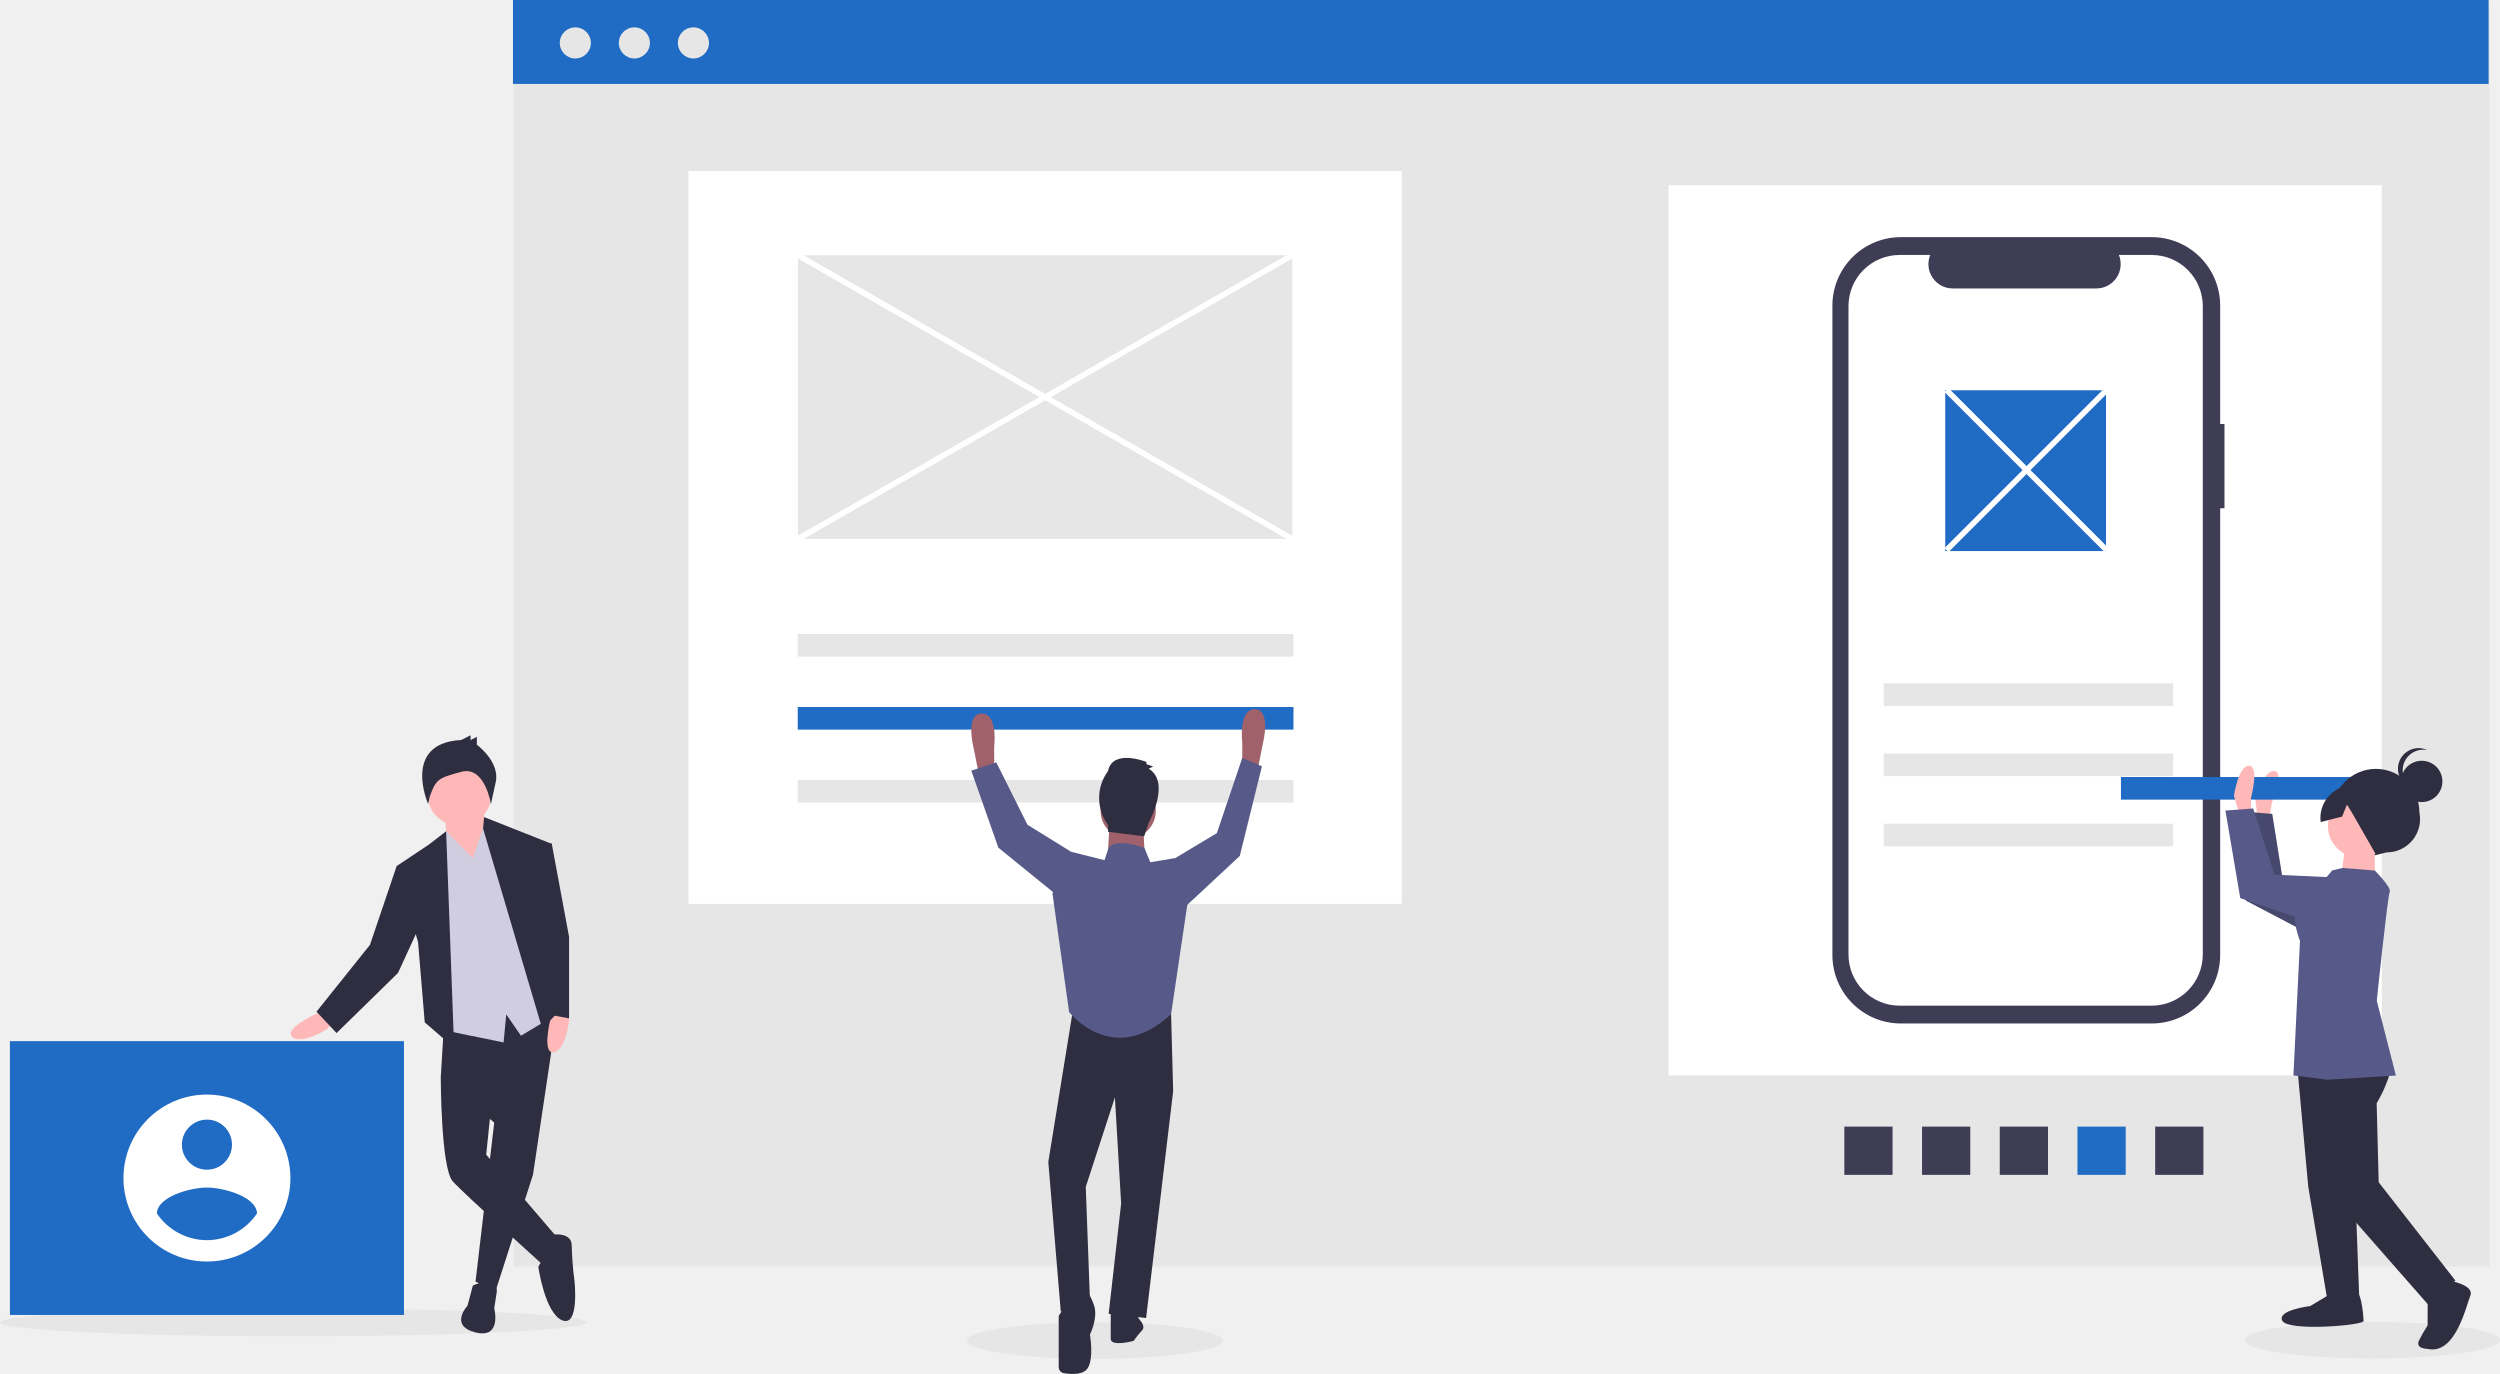
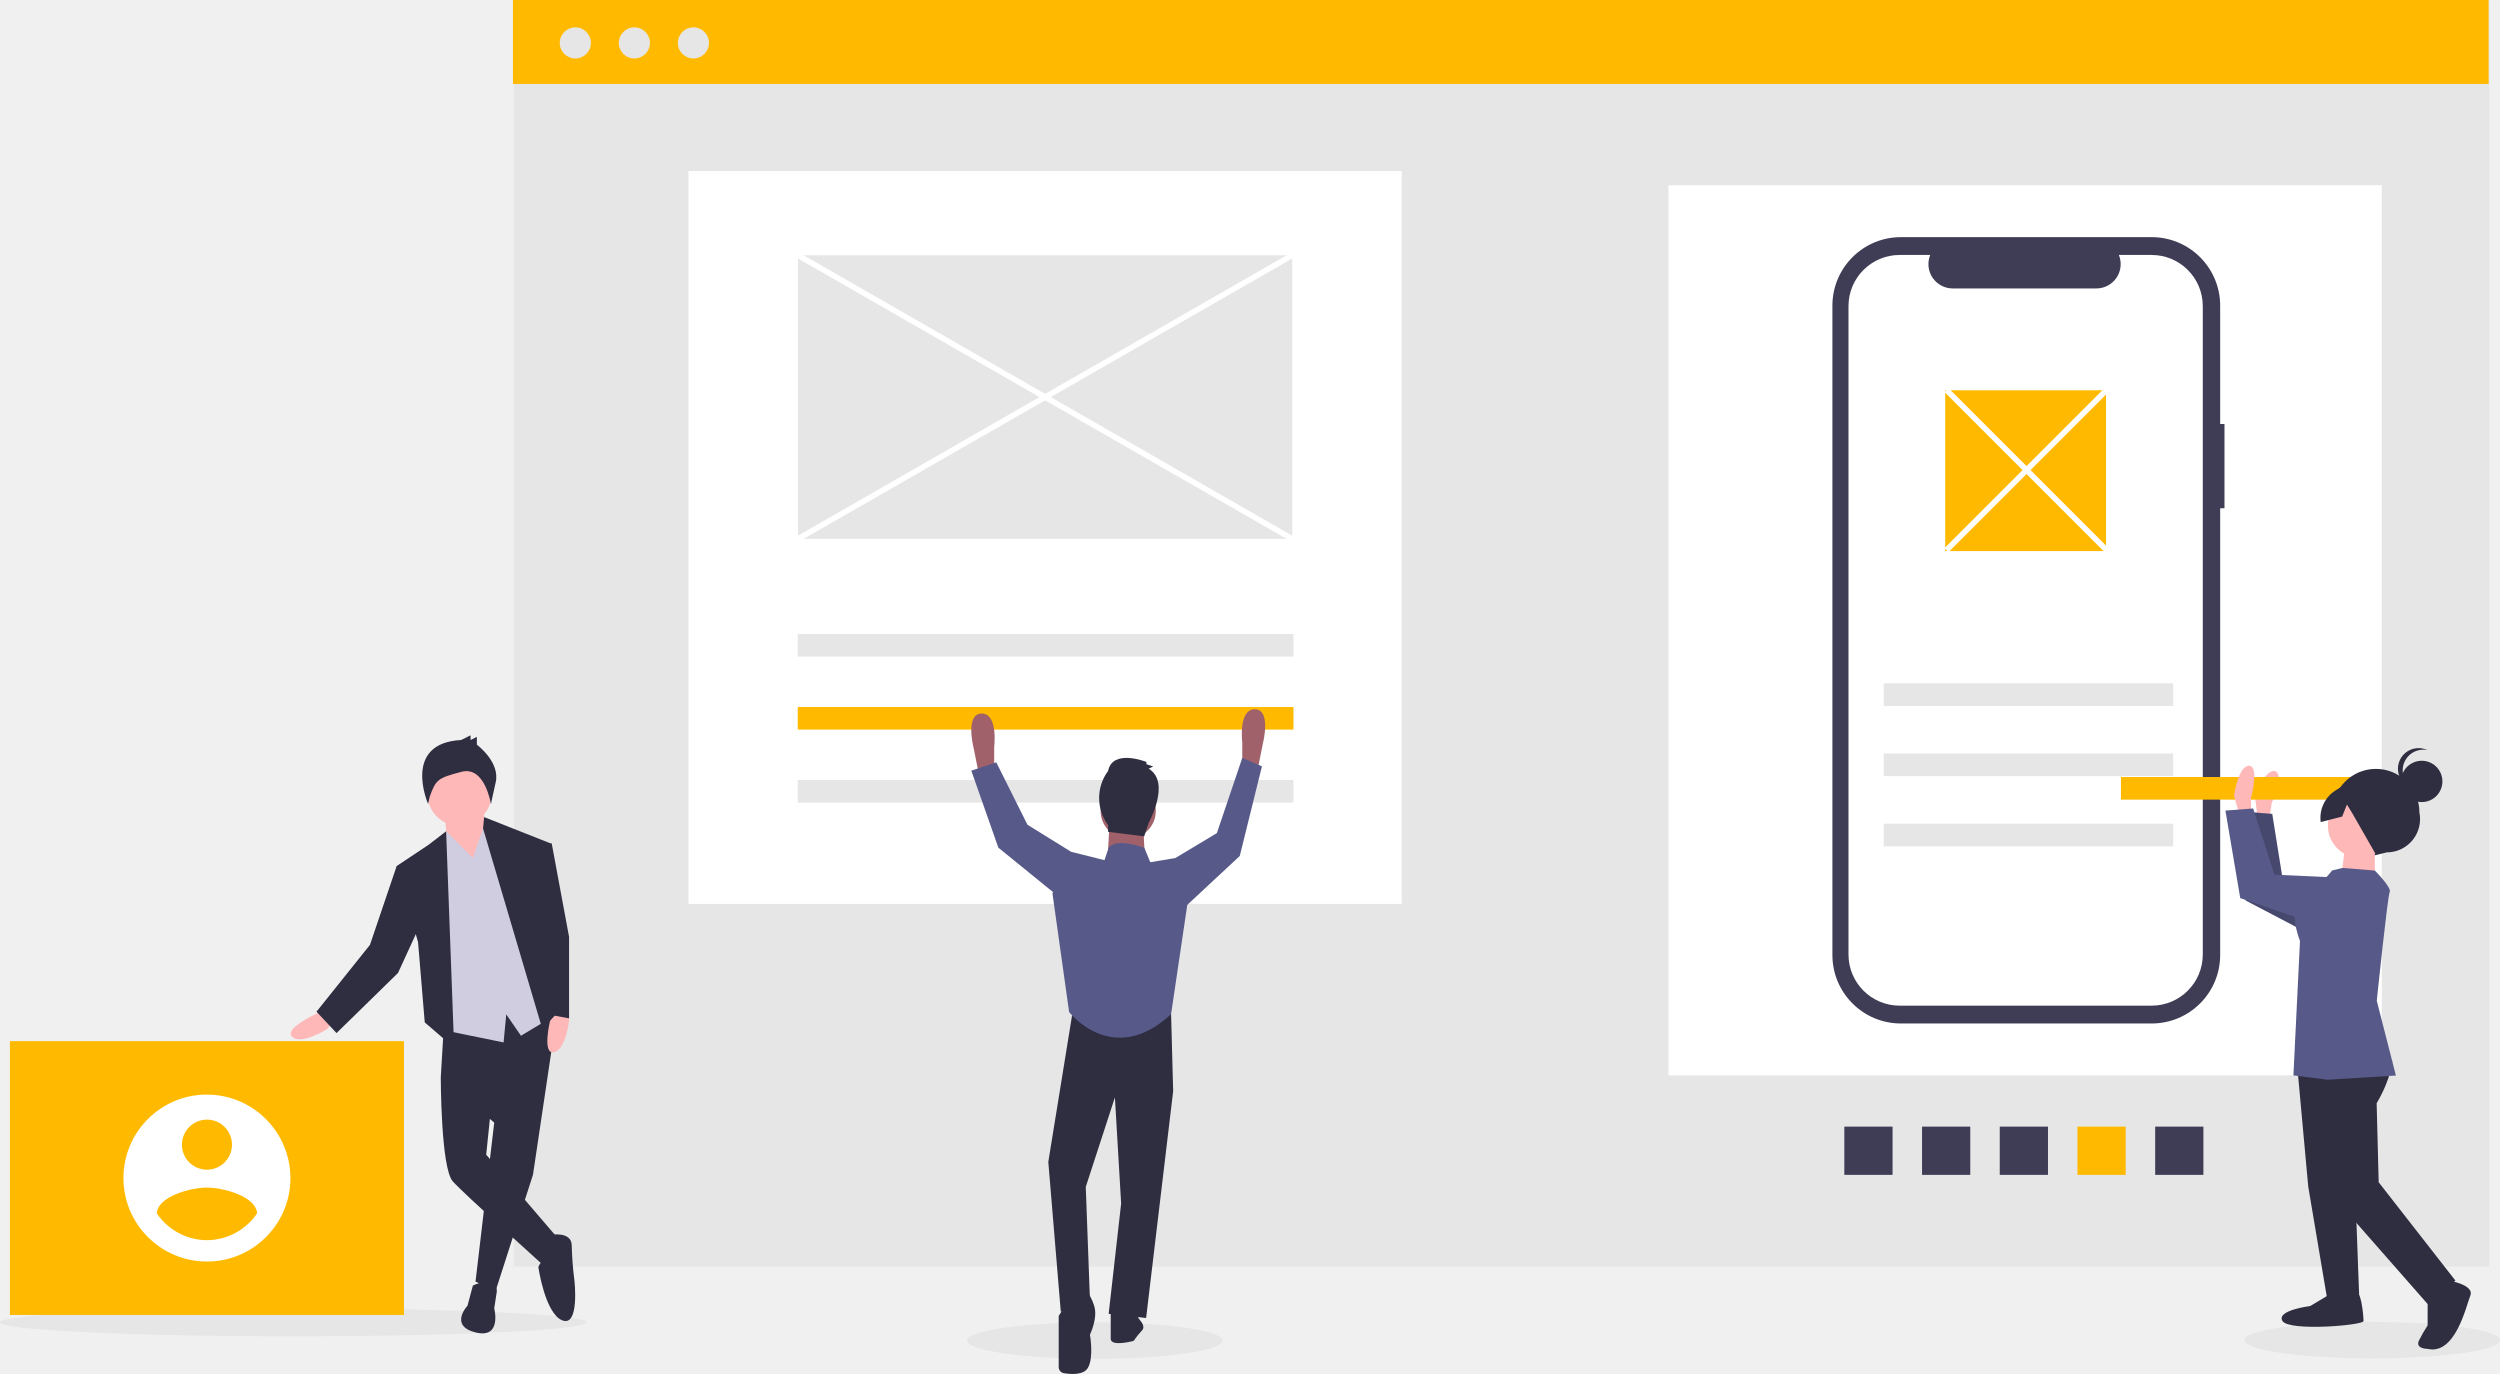
<svg xmlns="http://www.w3.org/2000/svg" id="b66c9c51-8109-402d-a3f9-100a5bb3d153" data-name="Layer 1" width="890.302" height="489.3" viewBox="0 0 890.302 489.3">
  <rect x="182.972" y="0.399" width="703.576" height="450.601" fill="#e6e6e6" />
  <rect x="245.187" y="60.907" width="254" height="261" fill="#fff" />
  <rect x="594.187" y="65.969" width="254" height="317" fill="#fff" />
  <ellipse cx="844.802" cy="477.262" rx="45.5" ry="6.5" fill="#e6e6e6" />
  <ellipse cx="389.9" cy="477.407" rx="45.5" ry="6.5" fill="#e6e6e6" />
  <ellipse cx="104.425" cy="470.907" rx="104.425" ry="5" fill="#e6e6e6" />
-   <rect x="182.672" width="703.576" height="29.89" fill="#206bc4" />
+   <rect x="182.672" width="703.576" height="29.89" fill="#ffba00" />
  <circle cx="204.884" cy="15.282" r="5.54" fill="#e6e6e6" />
  <circle cx="225.913" cy="15.282" r="5.54" fill="#e6e6e6" />
  <circle cx="246.941" cy="15.282" r="5.54" fill="#e6e6e6" />
  <path d="M947.036,356.349H945.497V314.198a24.396,24.396,0,0,0-24.396-24.396H831.8a24.396,24.396,0,0,0-24.396,24.396V545.439a24.396,24.396,0,0,0,24.396,24.396h89.302a24.396,24.396,0,0,0,24.396-24.396V386.352h1.539Z" transform="translate(-154.8491 -205.3501)" fill="#3f3d56" />
  <path d="M921.086,296.149H909.429a8.655,8.655,0,0,1-8.014,11.924H850.256A8.656,8.656,0,0,1,842.242,296.149H831.354a18.218,18.218,0,0,0-18.218,18.218v230.902a18.218,18.218,0,0,0,18.218,18.218h89.732a18.218,18.218,0,0,0,18.218-18.218v-230.902A18.218,18.218,0,0,0,921.086,296.149Z" transform="translate(-154.8491 -205.3501)" fill="#fff" />
  <rect x="284.09" y="225.776" width="176.544" height="8.053" fill="#e6e6e6" />
-   <rect x="284.09" y="251.776" width="176.544" height="8.053" fill="#206bc4" />
+   <rect x="284.09" y="251.776" width="176.544" height="8.053" fill="#ffba00" />
  <rect x="284.09" y="277.776" width="176.544" height="8.053" fill="#e6e6e6" />
  <rect x="670.839" y="243.346" width="103.064" height="8.053" fill="#e6e6e6" />
  <rect x="670.839" y="268.346" width="103.064" height="8.053" fill="#e6e6e6" />
  <rect x="670.839" y="293.346" width="103.064" height="8.053" fill="#e6e6e6" />
  <rect x="922.351" y="606.563" width="17.177" height="17.177" transform="translate(1391.242 -521.1374) rotate(90)" fill="#3f3d56" />
-   <rect x="894.676" y="606.563" width="17.177" height="17.177" transform="translate(1363.568 -493.4629) rotate(90)" fill="#206bc4" />
+   <rect x="894.676" y="606.563" width="17.177" height="17.177" transform="translate(1363.568 -493.4629) rotate(90)" fill="#ffba00" />
  <rect x="867.002" y="606.563" width="17.177" height="17.177" transform="translate(1335.893 -465.7884) rotate(90)" fill="#3f3d56" />
  <rect x="839.327" y="606.563" width="17.177" height="17.177" transform="translate(1308.219 -438.1138) rotate(90)" fill="#3f3d56" />
  <rect x="811.653" y="606.563" width="17.177" height="17.177" transform="translate(1280.544 -410.4393) rotate(90)" fill="#3f3d56" />
-   <rect x="692.742" y="138.99" width="57.258" height="57.258" fill="#206bc4" />
+   <rect x="692.742" y="138.99" width="57.258" height="57.258" fill="#ffba00" />
  <path d="M504.454,480.943l-.741,1.482-2.223-11.117s-2.965-11.858,2.965-11.858,4.447,11.858,4.447,11.858v8.152Z" transform="translate(-154.8491 -205.3501)" fill="#a0616a" />
  <path d="M601.696,479.425l.741,1.482,2.223-11.117s2.965-11.858-2.965-11.858-4.447,11.858-4.447,11.858V477.943Z" transform="translate(-154.8491 -205.3501)" fill="#a0616a" />
  <polygon points="382.215 358.94 373.322 413.784 377.768 467.145 388.144 462.699 386.662 422.677 397.038 390.808 399.261 428.606 394.815 467.886 408.155 469.369 417.79 388.585 417.049 361.163 382.215 358.94" fill="#2f2e41" />
  <path d="M537.064,665.825l-5.188,8.152V692.194a2.209,2.209,0,0,0,1.856,2.18c2.543.417,6.97.714,8.52-1.868,2.223-3.706.741-11.858.741-11.858s2.965-5.929,1.482-10.376-2.965-5.188-2.965-5.188Z" transform="translate(-154.8491 -205.3501)" fill="#2f2e41" />
  <path d="M559.298,673.237l1.482,2.223s2.223,2.223.741,3.706a28.966,28.966,0,0,0-2.965,3.706s-8.152,2.223-8.152-.741v-9.635Z" transform="translate(-154.8491 -205.3501)" fill="#2f2e41" />
  <circle cx="401.778" cy="288.795" r="9.824" fill="#a0616a" />
  <polygon points="395.185 291.867 394.444 305.949 407.784 306.69 407.043 292.608 395.185 291.867" fill="#a0616a" />
  <path d="M564.486,512.41l-2.104-5.14s-9.754-3.754-12.719-.048l-1.482,4.447-11.858-2.965-6.67,14.823,5.929,42.245s15.564,20.011,36.316.741l5.929-40.021L573.38,510.928Z" transform="translate(-154.8491 -205.3501)" fill="#575a89" />
  <polygon points="417.049 308.543 418.531 305.578 433.354 296.684 442.4 269.907 449.4 272.907 441.506 304.837 420.013 324.847 417.049 308.543" fill="#575a89" />
  <polygon points="382.956 304.837 381.474 303.355 365.91 293.72 354.793 271.486 345.9 274.45 355.534 301.872 379.251 321.142 382.956 304.837" fill="#575a89" />
  <path d="M563.919,479.1l1.606-.803-2.409-.803V476.691s-12.047-4.819-13.653,3.213a16.143,16.143,0,0,0,0,19.275v2.409l12.85,1.606,1.606-4.819S571.95,483.919,563.919,479.1Z" transform="translate(-154.8491 -205.3501)" fill="#2f2e41" />
  <path d="M269.939,565.16l-2.855,1.428s-11.422,5.235-8.09,8.09,12.373-2.855,12.373-2.855l1.904-2.38Z" transform="translate(-154.8491 -205.3501)" fill="#ffb8b8" />
  <polygon points="198.633 359.099 189.807 418.346 176.481 459.749 169.343 456.418 176.005 399.786 156.969 383.605 158.397 359.81 198.633 359.099" fill="#2f2e41" />
  <path d="M323.24,663.196s8.09-4.283,8.566,1.904l-.952,6.187s2.855,10.946-6.663,8.566-2.855-9.518-2.855-9.518Z" transform="translate(-154.8491 -205.3501)" fill="#2f2e41" />
  <path d="M318.005,583.72l-6.187,5.235s0,32.361,4.283,37.12,31.41,29.03,32.361,29.982,5.235-9.518,5.235-9.518l-25.699-29.982,1.904-18.56Z" transform="translate(-154.8491 -205.3501)" fill="#2f2e41" />
  <path d="M350.842,645.112s7.614-1.428,7.614,3.807a115.231,115.231,0,0,0,.952,12.373s1.904,16.657-4.283,14.277-8.566-19.036-8.566-19.036a7.089,7.089,0,0,1,2.855-3.331C351.318,652.25,350.842,645.112,350.842,645.112Z" transform="translate(-154.8491 -205.3501)" fill="#2f2e41" />
  <polygon points="172.198 288.424 173.626 306.033 169.819 312.695 159.349 302.701 158.397 289.376 172.198 288.424" fill="#ffb8b8" />
  <circle cx="163.632" cy="282.713" r="11.422" fill="#ffb8b8" />
  <polygon points="168.391 305.557 173.15 291.756 181.716 301.274 197.421 361.713 185.523 368.852 180.289 361.237 179.337 371.231 156.017 366.472 154.114 302.701 158.87 296.002 168.391 305.557" fill="#d0cde1" />
  <polygon points="161.728 373.135 158.873 296.039 152.686 300.798 141.264 308.412 148.879 335.539 151.258 364.093 161.728 373.135" fill="#2f2e41" />
  <polygon points="144.596 308.888 141.264 308.412 131.746 336.49 112.71 360.286 119.849 367.9 141.74 346.484 149.831 328.876 144.596 308.888" fill="#2f2e41" />
  <path d="M351.417,565.595l-.649,3.126s-2.971,12.208,1.335,11.363,5.428-11.48,5.428-11.48l-.688-2.969Z" transform="translate(-154.8491 -205.3501)" fill="#ffb8b8" />
  <polygon points="172.406 290.983 195.993 300.322 193.138 328.876 198.849 360.286 193.138 366.472 172.022 295.028 172.406 290.983" fill="#2f2e41" />
  <path d="M319.079,468.881l3.353-1.676v1.676l2.235-1.118v2.794s8.382,6.146,6.705,13.41-1.676,7.823-1.676,7.823-2.119-13.814-10.501-11.579-9.056,2.639-11.291,8.785l-.606,2.636S297.846,469.998,319.079,468.881Z" transform="translate(-154.8491 -205.3501)" fill="#2f2e41" />
  <polygon points="192.662 300.322 196.469 300.322 202.656 333.635 202.656 362.665 195.042 361.237 188.855 317.454 192.662 300.322" fill="#2f2e41" />
-   <rect x="3.535" y="370.772" width="140.321" height="97.511" fill="#206bc4" />
+   <rect x="3.535" y="370.772" width="140.321" height="97.511" fill="#ffba00" />
  <path d="M228.545,595.148a29.729,29.729,0,1,0,29.729,29.729A29.816,29.816,0,0,0,228.545,595.148Zm0,8.919a8.919,8.919,0,1,1-8.919,8.919,8.949,8.949,0,0,1,8.919-8.919Zm0,42.936a21.657,21.657,0,0,1-17.837-9.519c.143-5.946,11.892-9.219,17.837-9.219s17.694,3.273,17.837,9.219a21.693,21.693,0,0,1-17.837,9.519Z" transform="translate(-154.8491 -205.3501)" fill="#fff" />
  <rect x="284.187" y="90.907" width="176" height="101" fill="#e6e6e6" />
  <path d="M963.051,496.584l.815-5.26s4.753-10.805.996-11.388-6.891,9.704-6.891,9.704l1.375,10.986Z" transform="translate(-154.8491 -205.3501)" fill="#ffb8b8" />
  <polygon points="846.67 321.051 813.089 314.306 809.187 289.847 799.302 289.084 799.785 320.707 828.962 336.004 846.67 321.051" fill="#575a89" />
  <polygon points="846.67 321.051 813.089 314.306 809.187 289.847 799.302 289.084 799.785 320.707 828.962 336.004 846.67 321.051" opacity="0.2" />
-   <rect x="910.162" y="482.062" width="103.064" height="8.053" transform="translate(1768.539 766.8261) rotate(-180)" fill="#206bc4" />
+   <rect x="910.162" y="482.062" width="103.064" height="8.053" transform="translate(1768.539 766.8261) rotate(-180)" fill="#ffba00" />
  <path d="M956.49,494.78l.007-5.323s3.056-11.402-.746-11.407-5.336,10.639-5.336,10.639l3.028,10.649Z" transform="translate(-154.8491 -205.3501)" fill="#ffb8b8" />
  <path d="M1000.202,510.025l4.607-1.123a11.862,11.862,0,0,0,11.642-14.211h0a15.504,15.504,0,0,0-15.485-15.524h0A15.504,15.504,0,0,0,985.443,494.652v0A12.321,12.321,0,0,0,1000.202,510.025Z" transform="translate(-154.8491 -205.3501)" fill="#2f2e41" />
  <polygon points="818.254 381.458 822.005 422.524 828.797 462.833 840.203 462.847 838.732 423.305 832.709 375.393 818.254 381.458" fill="#2f2e41" />
  <path d="M985.17,665.904l-7.61,4.553s-12.168,1.505-9.892,5.31,28.893,1.557,28.895.036-.748-9.886-2.269-9.888Z" transform="translate(-154.8491 -205.3501)" fill="#2f2e41" />
  <path d="M1006.771,583.26s-.214,5.871-5.548,14.989l.725,28.135,27.33,35.012-9.896,8.352-33.409-38.061-8.307-45.634,10.659-10.632Z" transform="translate(-154.8491 -205.3501)" fill="#2f2e41" />
  <path d="M1026.997,661.394s9.123,1.532,7.597,5.332-5.349,21.284-15.232,18.991c0,0-4.562-.006-3.038-3.045a55.004,55.004,0,0,1,3.048-5.319l.012-9.885Z" transform="translate(-154.8491 -205.3501)" fill="#2f2e41" />
  <circle cx="840.415" cy="294.041" r="11.406" fill="#ffb8b8" />
  <polygon points="845.728 301.652 845.712 314.578 833.546 314.563 835.083 301.639 845.728 301.652" fill="#ffb8b8" />
  <path d="M985.359,515.347l3.687-.906,11.521.925s6.075,6.091,5.313,7.611-4.611,38.774-4.611,38.774l6.81,26.622-24.334,1.49-12.164-1.536,2.341-47.902s-5.306-12.933,1.542-16.727A29.954,29.954,0,0,0,985.359,515.347Z" transform="translate(-154.8491 -205.3501)" fill="#575a89" />
  <polygon points="844.193 313.056 809.978 311.492 802.404 287.911 792.518 288.658 797.801 319.841 828.964 330.526 844.193 313.056" fill="#575a89" />
  <circle cx="862.432" cy="278.279" r="7.359" fill="#2f2e41" />
  <path d="M1010.492,479.674a7.355,7.355,0,0,1,8.807-7.205A7.355,7.355,0,1,0,1014.711,486.331,7.353,7.353,0,0,1,1010.492,479.674Z" transform="translate(-154.8491 -205.3501)" fill="#2f2e41" />
  <path d="M1004.179,483.847l-9.921-1.827-7.63,4.782a11.573,11.573,0,0,0-5.331,11.295l7.641-1.937,1.711-4.29,2.038,3.34,8.267,14.454,8.37-4.552,5.333-8.358Z" transform="translate(-154.8491 -205.3501)" fill="#2f2e41" />
  <rect x="526.036" y="245.297" width="2" height="202.921" transform="translate(-190.8885 425.9309) rotate(-60.15005)" fill="#fff" />
  <rect x="425.576" y="345.758" width="202.921" height="2" transform="translate(-257.5169 102.9269) rotate(-29.84553)" fill="#fff" />
  <rect x="875.536" y="332.452" width="2" height="80.61" transform="translate(-161.6969 523.6326) rotate(-45)" fill="#fff" />
  <rect x="836.231" y="371.757" width="80.61" height="2" transform="translate(-161.6969 523.6326) rotate(-45)" fill="#fff" />
</svg>
